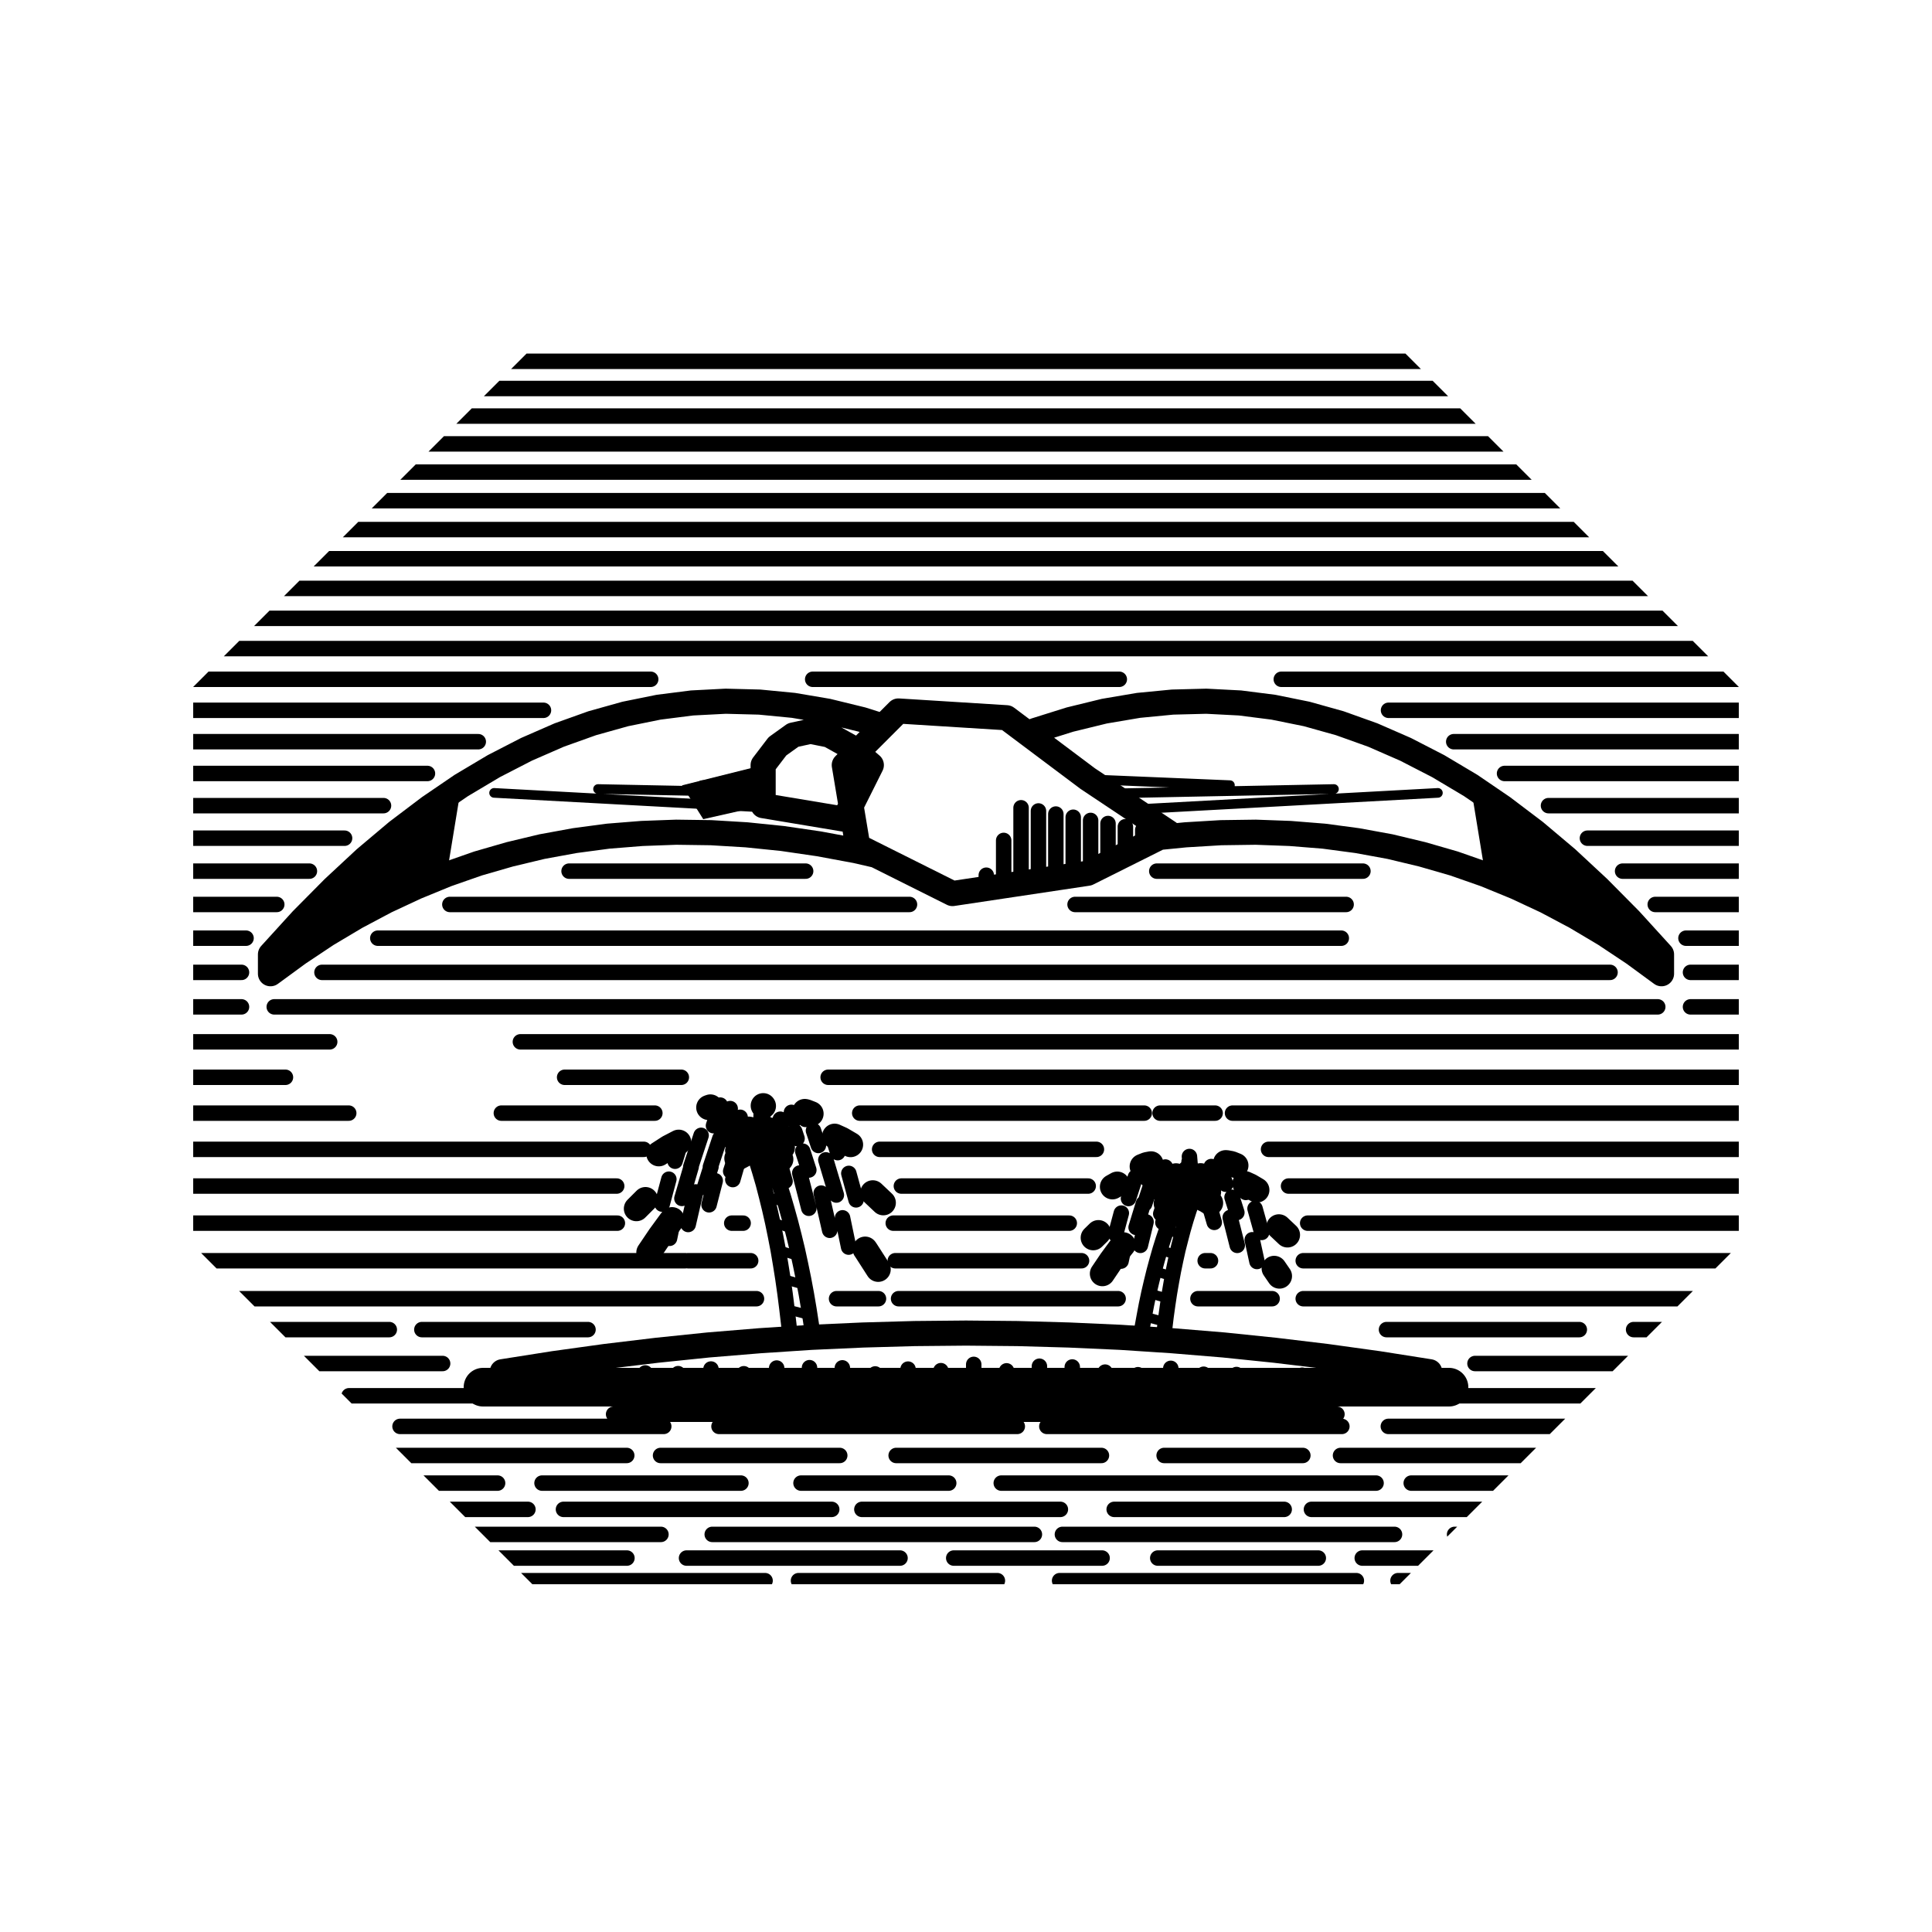
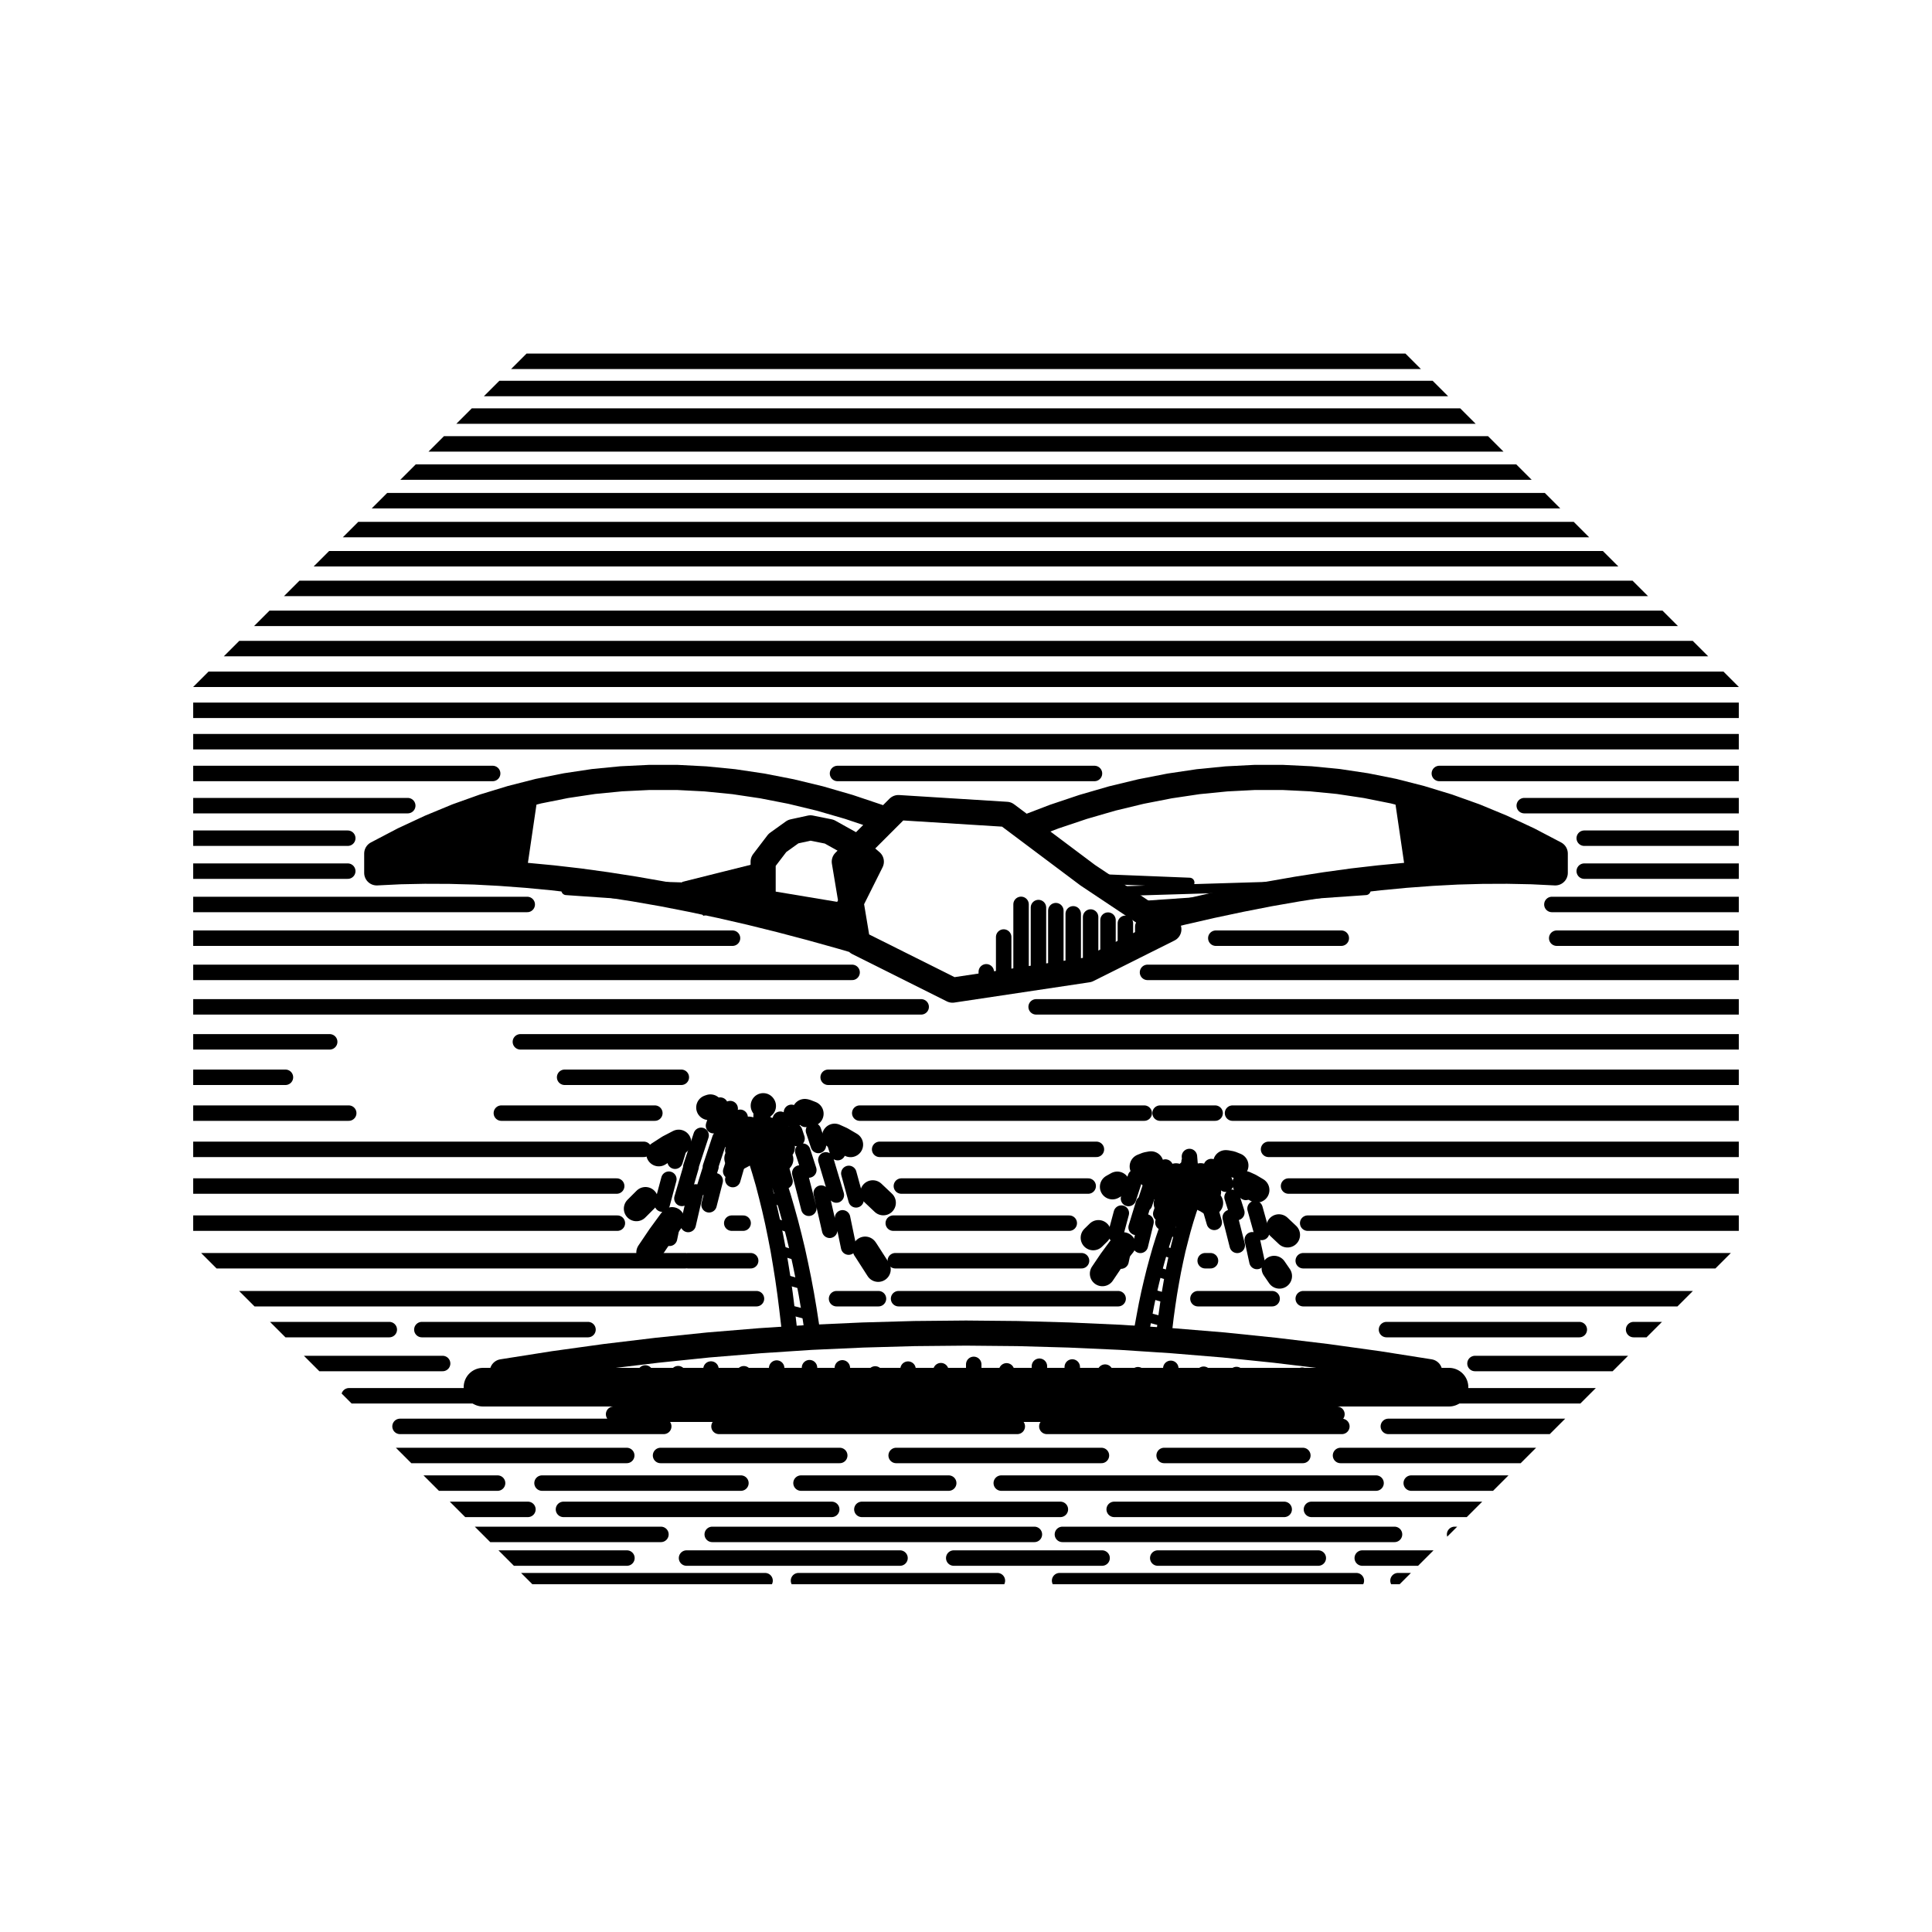
<svg xmlns="http://www.w3.org/2000/svg" viewBox="0 0 200 200">
  <defs>
    <clipPath id="w">
      <path d="M55.11 36L144.89 36L180 71.11L180 128.89L144.89 164L55.11 164L20 128.89L20 71.11Z" />
    </clipPath>
  </defs>
  <g clip-path="url(#w)" fill="none" stroke="#000" stroke-linecap="round" stroke-linejoin="round">
-     <path d="M77.18 118.82L77.88 117.56L79.28 117.56L79.98 118.82L79.28 120.08L77.88 120.08ZM121.62 123.43L122.32 122.17L123.72 122.17L124.42 123.43L123.72 124.69L122.32 124.69ZM152.24 81.31L155.57 83.58L158.9 86.1L162.2 88.88L165.48 91.93L168.75 95.23L172 98.8L172 100.8L169.09 98.67L166.13 96.7L163.12 94.91L160.05 93.28L156.92 91.82L153.75 90.52ZM47.76 81.31L44.43 83.58L41.1 86.1L37.8 88.88L34.52 91.93L31.25 95.23L28 98.8L28 100.8L30.91 98.67L33.87 96.7L36.88 94.91L39.95 93.28L43.08 91.82L46.25 90.52ZM79 79.2L70.6 81.3L72.8 84.8L79 83.4Z" fill="#000" stroke="none" />
-     <path d="M81.47 135.53L83.74 136.13M81.05 132.39L83.18 132.99M80.56 129.4L82.55 130M79.99 126.54L81.84 127.14M79.35 123.83L81.07 124.43M78.64 121.25L80.22 121.85M118.45 136.28L120.71 136.88M118.93 133.87L121.06 134.47M119.48 131.57L121.47 132.17M120.09 129.37L121.94 129.97M120.77 127.28L122.48 127.88M121.5 125.3L123.08 125.9M112.71 80.67L127.32 81.28M114.91 82.14L138.09 81.68M117.38 83.79L148.85 82.08M79 81.02L72.68 81.28M79 82.02L61.91 81.68M80.71 83.68L51.15 82.08" stroke-width="1" />
-     <path d="M20 37.4L180 37.4M20 40.22L180 40.22M20 43.07L180 43.07M20 45.95L180 45.95M20 48.87L180 48.87M20 51.83L180 51.83M20 54.82L180 54.82M20 57.84L180 57.84M20 60.91L180 60.91M20 64.01L180 64.01M20 67.14L180 67.14M20 70.32L67.36 70.32M84.13 70.32L115.87 70.32M132.64 70.32L180 70.32M20 73.53L56.26 73.53M143.74 73.53L180 73.53M20 76.78L49.51 76.78M150.49 76.78L180 76.78M20 80.07L44.25 80.07M155.75 80.07L180 80.07M20 83.4L39.7 83.4M160.3 83.4L180 83.4M20 86.77L35.67 86.77M164.33 86.77L180 86.77M20 90.18L32.03 90.18M58.91 90.18L83.4 90.18M119.75 90.18L141.09 90.18M167.97 90.18L180 90.18M20 93.63L28.65 93.63M46.57 93.63L94.15 93.63M111.29 93.63L139.35 93.63M171.35 93.63L180 93.63M20 97.12L25.47 97.12M39.11 97.12L138.85 97.12M174.53 97.12L180 97.12M20 100.66L25 100.66M33.33 100.66L166.67 100.66M175 100.66L180 100.66M20 104.23L25 104.23M28.39 104.23L171.61 104.23M175 104.23L180 104.23M20 107.85L34.13 107.85M53.87 107.85L180 107.85M20 111.52L29.55 111.52M58.45 111.52L70.53 111.52M85.73 111.52L180 111.52M20 115.23L36.1 115.23M51.9 115.23L67.79 115.23M89 115.23L118.45 115.23M120.09 115.23L125.79 115.23M127.59 115.23L180 115.23M20 118.98L66.65 118.98M91.06 118.98L113.5 118.98M131.32 118.98L180 118.98M20 122.78L63.84 122.78M93.31 122.78L112.65 122.78M133.39 122.78L180 122.78M20 126.62L63.91 126.62M75.75 126.62L76.93 126.62M92.47 126.62L110.69 126.62M135.37 126.62L180 126.62M20 130.51L70.95 130.51M71.22 130.51L77.71 130.51M92.68 130.51L111.96 130.51M124.76 130.51L125.31 130.51M134.91 130.51L180 130.51M20 134.44L78.31 134.44M86.6 134.44L90.94 134.44M93.02 134.44L115.75 134.44M124.01 134.44L131.69 134.44M134.91 134.44L180 134.44M20 137.64L40.3 137.64M43.67 137.64L60.87 137.64M143.53 137.64L163.49 137.64M169.11 137.64L180 137.64M20 141.15L45.82 141.15M152.69 141.15L180 141.15M20 144.49L31.75 144.49M36.13 144.49L49 144.49M151 144.49L167.4 144.49M170.99 144.49L180 144.49M20 147.66L35.4 147.66M41.41 147.66L68.71 147.66M74.43 147.66L105.31 147.66M108.37 147.66L138.91 147.66M143.72 147.66L165.91 147.66M171.53 147.66L180 147.66M20 150.67L24.24 150.67M28.14 150.67L64.88 150.67M68.38 150.67L86.93 150.67M92.77 150.67L114.02 150.67M120.51 150.67L134.87 150.67M138.77 150.67L172.49 150.67M176.25 150.67L180 150.67M20 153.53L51.51 153.53M56.11 153.53L76.7 153.53M82.92 153.53L98.21 153.53M103.65 153.53L142.45 153.53M146.09 153.53L173.95 153.53M20 156.25L33.13 156.25M37.8 156.25L54.65 156.25M58.33 156.25L86.1 156.25M89.22 156.25L109.77 156.25M115.34 156.25L132.94 156.25M135.76 156.25L158.25 156.25M163.98 156.25L180 156.25M20 158.84L39.6 158.84M45.93 158.84L68.42 158.84M73.73 158.84L107.08 158.84M109.98 158.84L144.36 158.84M150.58 158.84L180 158.84M20 161.29L37.24 161.29M39.95 161.29L64.9 161.29M71.07 161.29L93.17 161.29M98.73 161.29L114.09 161.29M119.85 161.29L136.47 161.29M141.02 161.29L176.52 161.29M20 163.63L43.97 163.63M47.49 163.63L79.2 163.63M82.66 163.63L103.25 163.63M109.69 163.63L140.41 163.63M144.72 163.63L178.02 163.63M81.8 138.59L81.66 137.15L81.47 135.53L81.27 133.94L81.05 132.39L80.81 130.88L80.56 129.4L80.28 127.95L79.99 126.54L79.68 125.17L79.35 123.83L79.01 122.52L78.64 121.25L78.26 120.02L77.86 118.82L78.72 118.82M78.79 118.82L79.3 118.82L79.77 120.02L80.22 121.25L80.65 122.52L81.07 123.83L81.46 125.17L81.84 126.54L82.2 127.95L82.55 129.4L82.87 130.88L83.18 132.39L83.47 133.94L83.74 135.53L83.99 137.15L84.17 138.44M76.54 119.76L75.86 122.11M74.04 122.23L73.4 124.72M72.02 123.39L71.24 126.76M69.76 126.01L69.31 128.19M76.31 119.23L76.02 120.09M75.96 120.27L75.64 121.25M73.6 120.79L72.93 122.92M71.55 120.78L70.59 124.06M69.24 122.07L68.55 124.65M66.84 124.14L66.82 124.23M76.31 119.23L75.99 120.27M74.52 117.85L73.54 120.8M72.58 117.53L71.51 120.78M70.52 118.13L69.88 120.21M77.65 117.08L77.23 119.49M76.62 115.66L75.86 119.1M75.59 114.76L74.64 118.09M74.56 114.4L73.86 116.53M73.53 114.57L73.53 114.57M78.68 116.92L78.72 119.17M78.79 115.44L78.88 118.4M78.9 114.62L79.06 116.86M79 114.45L79 114.45M79.62 117.16L80.08 119.48M80.78 115.86L80.9 116.38M81.93 115.15L82.19 115.96M83.09 115.01L83.38 115.88M80.32 117.77L80.59 118.65M82.27 117.13L82.51 117.86M84.21 117.04L84.72 118.58M86.15 117.51L86.72 119.32M83.1 119.17L83.73 121.12M85.49 120.07L86.58 123.71M87.87 121.47L88.62 124.21M90.25 123.37L90.39 123.92M80.57 119.84L81.27 122.28M82.79 121.43L83.73 125.08M85.01 123.51L85.89 127.36M87.22 126.07L87.85 129.1M89.44 129.12L89.64 130.17M118.06 138.58L118.22 137.53L118.45 136.28L118.68 135.06L118.93 133.87L119.2 132.71L119.48 131.57L119.78 130.46L120.09 129.37L120.42 128.31L120.77 127.28L121.13 126.28L121.5 125.3L121.89 124.35L122.3 123.43L123.07 123.43M123.09 123.43L123.74 123.43L123.4 124.35L123.08 125.3L122.77 126.28L122.48 127.28L122.21 128.31L121.94 129.37L121.7 130.46L121.47 131.57L121.26 132.71L121.06 133.87L120.88 135.06L120.71 136.28L120.56 137.53L120.43 138.73M120.98 124.42L120.38 126.55M118.64 126.49L118.05 128.92M116.46 128.61L116.05 130.55M120.53 124.53L120.16 125.65M118.37 124.58L117.61 127.06M116.08 125.58L115.49 127.78M113.69 127.6L113.69 127.6M120.88 123.8L120.67 124.52M119.17 122.57L118.49 124.63M117.54 121.85L116.82 124.07M115.65 122.57L115.65 122.57M121.89 121.87L121.42 124M120.64 120.81L119.87 123.44M119.38 120.46L118.82 122.13M123.06 121.58L123.07 123.67M123.09 120.27L123.13 122.7M123.13 119.72L123.22 120.81M124.14 121.86L124.61 124.02M125.39 120.76L125.49 121.12M126.64 120.35L126.82 120.9M124.77 122.46L125.19 123.82M126.71 122.08L126.88 122.59M128.65 122.44L128.97 123.44M127.54 123.94L128.04 125.52M129.92 125.11L130.61 127.58M132.3 126.91L132.42 127.4M125.07 124.37L125.7 126.54M127.35 126.03L128.08 128.92M129.63 128.34L130.12 130.59M131.91 131.3L131.91 131.3M53.2 143.4L53.2 142.98M56.6 143.4L56.6 142.67M60 143.4L60 142.78M63.4 143.4L63.4 142.36M66.8 143.4L66.8 142.13M70.2 143.4L70.2 142.2M73.6 143.4L73.6 141.72M77 143.4L77 142.21M80.4 143.4L80.4 141.62M83.8 143.4L83.8 141.58M87.2 143.4L87.2 141.6M90.6 143.4L90.6 142.23M94 143.4L94 141.73M97.4 143.4L97.4 141.89M100.8 143.4L100.8 141.24M104.2 143.4L104.2 141.91M107.6 143.4L107.6 141.43M111 143.4L111 141.51M114.4 143.4L114.4 142.04M117.8 143.4L117.8 142.31M121.2 143.4L121.2 141.65M124.6 143.4L124.6 142.26M128 143.4L128 142.29M131.4 143.4L131.4 142.5M134.8 143.4L134.8 142.36M138.2 143.4L138.2 142.2M141.6 143.4L141.6 142.76M145 143.4L145 142.95M63.52 146.4L138.4 146.4M118.3 85.91L118.3 87.35M116.5 85.58L116.5 88.25M114.7 85.25L114.7 89.15M112.9 84.93L112.9 90.05M111.1 84.6L111.1 90.39M109.3 84.27L109.3 90.61M107.5 83.95L107.5 90.84M105.7 83.62L105.7 91.06M103.9 87L103.9 91.29M102.1 90.6L102.1 91.51" stroke-width="1.6" />
-     <path d="M78.58 118.82L77.44 119.29L77.24 119.39M77.12 119.46L76.3 119.9L76.28 119.91M69.57 126.26L69.45 126.41L68.31 127.97L67.17 129.66M78.58 118.82L77.31 118.81M66.82 124.18L65.88 125.12M78.58 118.82L77.54 118.27L77.38 118.21M70.26 118.24L69.24 118.77L68.2 119.44M78.58 118.82L78.06 117.79L77.54 116.9L77.53 116.89M73.54 114.59L73.37 114.65M78.58 118.82L78.62 117.89L78.67 117.07L78.69 116.73M79.01 114.46L79.03 114.49M78.58 118.82L79.12 117.9L79.65 117.11L79.75 116.99M83.31 115.06L83.42 115.08L83.96 115.29M78.58 118.82L79.52 118.19L80.47 117.7L80.54 117.68M86.4 117.62L87.11 117.94L88.05 118.49M78.58 118.82L79.86 118.73L80.6 118.77M80.76 118.78L80.99 118.79M90.35 123.48L91.44 124.51M78.58 118.82L79.81 119.4L80.83 120.01M89.56 129.31L89.67 129.47L90.91 131.4M123.02 123.43L122.13 123.79L121.24 124.27L120.73 124.59M116.27 128.86L115.9 129.32L115.01 130.53L114.12 131.85M123.02 123.43L122.03 123.4L121.5 123.45M113.71 127.6L113.17 128.13M123.02 123.43L122.23 122.87L121.63 122.52M115.66 122.58L115.16 122.86M123.02 123.43L122.54 122.7L122.06 122.07L121.74 121.72M119.15 120.48L118.72 120.56L118.24 120.75M123.02 123.43L123.03 122.64L123.05 121.95L123.06 121.38M123.02 123.43L123.51 122.67L124 122.02L124.29 121.71M126.88 120.36L126.95 120.36L127.44 120.45L127.94 120.65M123.02 123.43L123.73 122.96L124.44 122.6L124.99 122.39M128.87 122.53L129.4 122.77L130.11 123.19M123.02 123.43L124.05 123.35L125.07 123.38L125.11 123.39M132.39 127L133.28 127.84M123.02 123.43L123.96 123.8L124.91 124.27L125.32 124.53M131.9 131.3L132.45 132.1M52 142L57.33 141.16L62.67 140.42L68 139.78L73.33 139.23L78.67 138.79L84 138.44L89.33 138.2L94.67 138.05L100 138L105.33 138.05L110.67 138.2L116 138.44L121.33 138.79L126.67 139.23L132 139.78L137.33 140.42L142.67 141.16L148 142L148 143.6L52 143.6ZM106.37 75.93L107.19 75.61L110.76 74.49L114.32 73.62L117.86 73.02L121.38 72.68L124.88 72.59L128.36 72.77L131.82 73.21L135.27 73.91L138.7 74.87L142.11 76.09L145.5 77.57L148.88 79.31L152.24 81.31L155.57 83.58L158.9 86.1L162.2 88.88L165.48 91.93L168.75 95.23L172 98.8L172 100.8L169.09 98.67L166.13 96.7L163.12 94.91L160.05 93.28L156.92 91.82L153.75 90.52L150.52 89.39L147.23 88.44L143.89 87.64L140.5 87.02L137.05 86.56L133.55 86.28L130 86.15L126.39 86.2L122.73 86.42L120.01 86.69M90.68 88.54L88.59 88.06L84.76 87.35L80.99 86.8L77.28 86.42L73.61 86.2L70 86.15L66.45 86.28L62.95 86.56L59.5 87.02L56.11 87.64L52.77 88.44L49.48 89.39L46.25 90.52L43.08 91.82L39.95 93.28L36.88 94.91L33.87 96.7L30.91 98.67L28 100.8L28 98.8L31.25 95.23L34.52 91.93L37.8 88.88L41.1 86.1L44.43 83.58L47.76 81.31L51.12 79.31L54.5 77.57L57.89 76.09L61.3 74.87L64.73 73.91L68.18 73.21L71.64 72.77L75.12 72.59L78.63 72.68L82.14 73.02L85.68 73.62L89.24 74.49L91.42 75.18M87.4 79.2L93 73.6L104.2 74.3L112.6 80.6L121 86.2L112.6 90.4L98.6 92.5L88.8 87.6ZM90.2 79.2L87.94 77.26L85.84 76.09L83.9 75.7L82.11 76.09L80.48 77.26L79 79.2L79 83.4L87.4 84.8Z" stroke-width="2.6" />
+     <path d="M77.18 118.82L77.88 117.56L79.28 117.56L79.98 118.82L79.28 120.08L77.88 120.08ZM121.62 123.43L122.32 122.17L123.72 122.17L124.42 123.43L123.72 124.69L122.32 124.69ZM144.26 81.9L147.08 82.62L149.9 83.48L152.7 84.48L155.48 85.63L158.25 86.92L161 88.36L161 90.36L158.54 90.24L156.03 90.19L153.47 90.2L150.87 90.27L148.23 90.41L145.54 90.61ZM55.74 81.9L52.92 82.62L50.1 83.48L47.3 84.48L44.52 85.63L41.75 86.92L39 88.36L39 90.36L41.46 90.24L43.97 90.19L46.53 90.2L49.13 90.27L51.77 90.41L54.46 90.61ZM79 89.2L70.6 91.3L72.8 94.8L79 93.4Z" fill="#000" stroke="none" />
+     <path d="M81.47 135.53L83.74 136.13M81.05 132.39L83.18 132.99M80.56 129.4L82.55 130M79.99 126.54L81.84 127.14M79.35 123.83L81.07 124.43M78.64 121.25L80.22 121.85M118.45 136.28L120.71 136.88M118.93 133.87L121.06 134.47M119.48 131.57L121.47 132.17M120.09 129.37L121.94 129.97M120.77 127.28L122.48 127.88M121.5 125.3L123.08 125.9M113.14 90.96L123.15 91.36M115.12 92.28L132.27 91.76M117.43 93.82L141.39 92.16M79 91.27L76.85 91.36M79 92.1L67.73 91.76M88.24 94.21L87.71 94.18M80.78 93.7L58.61 92.16" stroke-width="1" />
+     <path d="M20 37.4L180 37.4M20 40.22L180 40.22M20 43.07L180 43.07M20 45.95L180 45.95M20 48.87L180 48.87M20 51.83L180 51.83M20 54.82L180 54.82M20 57.84L180 57.84M20 60.91L180 60.91M20 64.01L180 64.01M20 67.14L180 67.14M20 70.32L180 70.32M20 73.53L180 73.53M20 76.78L180 76.78M20 80.07L51 80.07M86.7 80.07L113.3 80.07M149 80.07L180 80.07M20 83.4L42.21 83.4M157.79 83.4L180 83.4M20 86.77L36 86.77M164 86.77L180 86.77M20 90.18L36 90.18M164 90.18L180 90.18M20 93.63L54.58 93.63M160.65 93.63L180 93.63M20 97.12L75.83 97.12M125.86 97.12L138.85 97.12M161.15 97.12L180 97.12M20 100.66L88.21 100.66M118.79 100.66L180 100.66M20 104.23L95.36 104.23M107.26 104.23L180 104.23M20 107.85L34.13 107.85M53.87 107.85L180 107.85M20 111.52L29.55 111.52M58.45 111.52L70.53 111.52M85.73 111.52L180 111.52M20 115.23L36.1 115.23M51.9 115.23L67.79 115.23M89 115.23L118.45 115.23M120.09 115.23L125.79 115.23M127.59 115.23L180 115.23M20 118.98L66.65 118.98M91.06 118.98L113.5 118.98M131.32 118.98L180 118.98M20 122.78L63.84 122.78M93.31 122.78L112.65 122.78M133.39 122.78L180 122.78M20 126.62L63.91 126.62M75.75 126.62L76.93 126.62M92.47 126.62L110.69 126.62M135.37 126.62L180 126.62M20 130.51L70.95 130.51M71.22 130.51L77.71 130.51M92.68 130.51L111.96 130.51M124.76 130.51L125.31 130.51M134.91 130.51L180 130.51M20 134.44L78.31 134.44M86.6 134.44L90.94 134.44M93.02 134.44L115.75 134.44M124.01 134.44L131.69 134.44M134.91 134.44L180 134.44M20 137.64L40.3 137.64M43.67 137.64L60.87 137.64M143.53 137.64L163.49 137.64M169.11 137.64L180 137.64M20 141.15L45.82 141.15M152.69 141.15L180 141.15M20 144.49L31.75 144.49M36.13 144.49L49 144.49M151 144.49L167.4 144.49M170.99 144.49L180 144.49M20 147.66L35.4 147.66M41.41 147.66L68.71 147.66M74.43 147.66L105.31 147.66M108.37 147.66L138.91 147.66M143.72 147.66L165.91 147.66M171.53 147.66L180 147.66M20 150.67L24.24 150.67M28.14 150.67L64.88 150.67M68.38 150.67L86.93 150.67M92.77 150.67L114.02 150.67M120.51 150.67L134.87 150.67M138.77 150.67L172.49 150.67M176.25 150.67L180 150.67M20 153.53L51.51 153.53M56.11 153.53L76.7 153.53M82.92 153.53L98.21 153.53M103.65 153.53L142.45 153.53M146.09 153.53L173.95 153.53M20 156.25L33.13 156.25M37.8 156.25L54.65 156.25M58.33 156.25L86.1 156.25M89.22 156.25L109.77 156.25M115.34 156.25L132.94 156.25M135.76 156.25L158.25 156.25M163.98 156.25L180 156.25M20 158.84L39.6 158.84M45.93 158.84L68.42 158.84M73.73 158.84L107.08 158.84M109.98 158.84L144.36 158.84M150.58 158.84L180 158.84M20 161.29L37.24 161.29M39.95 161.29L64.9 161.29M71.07 161.29L93.17 161.29M98.73 161.29L114.09 161.29M119.85 161.29L136.47 161.29M141.02 161.29L176.52 161.29M20 163.63L43.97 163.63M47.49 163.63L79.2 163.63M82.66 163.63L103.25 163.63M109.69 163.63L140.41 163.63M144.72 163.63L178.02 163.63M81.8 138.59L81.66 137.15L81.47 135.53L81.27 133.94L81.05 132.39L80.81 130.88L80.56 129.4L80.28 127.95L79.99 126.54L79.68 125.17L79.35 123.83L79.01 122.52L78.64 121.25L78.26 120.02L77.86 118.82L78.72 118.82M78.79 118.82L79.3 118.82L79.77 120.02L80.22 121.25L80.65 122.52L81.07 123.83L81.46 125.17L81.84 126.54L82.2 127.95L82.55 129.4L82.87 130.88L83.18 132.39L83.47 133.94L83.74 135.53L83.99 137.15L84.17 138.44M76.54 119.76L75.86 122.11M74.04 122.23L73.4 124.72M72.02 123.39L71.24 126.76M69.76 126.01L69.31 128.19M76.31 119.23L76.02 120.09M75.96 120.27L75.64 121.25M73.6 120.79L72.93 122.92M71.55 120.78L70.59 124.06M69.24 122.07L68.55 124.65M66.84 124.14L66.82 124.23M76.31 119.23L75.99 120.27M74.52 117.85L73.54 120.8M72.58 117.53L71.51 120.78M70.52 118.13L69.88 120.21M77.65 117.08L77.23 119.49M76.62 115.66L75.86 119.1M75.59 114.76L74.64 118.09M74.56 114.4L73.86 116.53M73.53 114.57L73.53 114.57M78.68 116.92L78.72 119.17M78.79 115.44L78.88 118.4M78.9 114.62L79.06 116.86M79 114.45L79 114.45M79.62 117.16L80.08 119.48M80.78 115.86L80.9 116.38M81.93 115.15L82.19 115.96M83.09 115.01L83.38 115.88M80.32 117.77L80.59 118.65M82.27 117.13L82.51 117.86M84.21 117.04L84.72 118.58M86.15 117.51L86.72 119.32M83.1 119.17L83.73 121.12M85.49 120.07L86.58 123.71M87.87 121.47L88.62 124.21M90.25 123.37L90.39 123.92M80.57 119.84L81.27 122.28M82.79 121.43L83.73 125.08M85.01 123.51L85.89 127.36M87.22 126.07L87.85 129.1M89.44 129.12L89.64 130.17M118.06 138.58L118.22 137.53L118.45 136.28L118.68 135.06L118.93 133.87L119.2 132.71L119.48 131.57L119.78 130.46L120.09 129.37L120.42 128.31L120.77 127.28L121.13 126.28L121.5 125.3L121.89 124.35L122.3 123.43L123.07 123.43M123.09 123.43L123.74 123.43L123.4 124.35L123.08 125.3L122.77 126.28L122.48 127.28L122.21 128.31L121.94 129.37L121.7 130.46L121.47 131.57L121.26 132.71L121.06 133.87L120.88 135.06L120.71 136.28L120.56 137.53L120.43 138.73M120.98 124.42L120.38 126.55M118.64 126.49L118.05 128.92M116.46 128.61L116.05 130.55M120.53 124.53L120.16 125.65M118.37 124.58L117.61 127.06M116.08 125.58L115.49 127.78M113.69 127.6L113.69 127.6M120.88 123.8L120.67 124.52M119.17 122.57L118.49 124.63M117.54 121.85L116.82 124.07M115.65 122.57L115.65 122.57M121.89 121.87L121.42 124M120.64 120.81L119.87 123.44M119.38 120.46L118.82 122.13M123.06 121.58L123.07 123.67M123.09 120.27L123.13 122.7M123.13 119.72L123.22 120.81M124.14 121.86L124.61 124.02M125.39 120.76L125.49 121.12M126.64 120.35L126.82 120.9M124.77 122.46L125.19 123.82M126.71 122.08L126.88 122.59M128.65 122.44L128.97 123.44M127.54 123.94L128.04 125.52M129.92 125.11L130.61 127.58M132.3 126.91L132.42 127.4M125.07 124.37L125.7 126.54M127.35 126.03L128.08 128.92M129.63 128.34L130.12 130.59M131.91 131.3L131.91 131.3M53.2 143.4L53.2 142.98M56.6 143.4L56.6 142.67M60 143.4L60 142.78M63.4 143.4L63.4 142.36M66.8 143.4L66.8 142.13M70.2 143.4L70.2 142.2M73.6 143.4L73.6 141.72M77 143.4L77 142.21M80.4 143.4L80.4 141.62M83.8 143.4L83.8 141.58M87.2 143.4L87.2 141.6M90.6 143.4L90.6 142.23M94 143.4L94 141.73M97.4 143.4L97.4 141.89M100.8 143.4L100.8 141.24M104.2 143.4L104.2 141.91M107.6 143.4L107.6 141.43M111 143.4L111 141.51M114.4 143.4L114.4 142.04M117.8 143.4L117.8 142.31M121.2 143.4L121.2 141.65M124.6 143.4L124.6 142.26M128 143.4L128 142.29M131.4 143.4L131.4 142.5M134.8 143.4L134.8 142.36M138.2 143.4L138.2 142.2M141.6 143.4L141.6 142.76M145 143.4L145 142.95M63.52 146.4L138.4 146.4M118.3 95.91L118.3 97.35M116.5 95.58L116.5 98.25M114.7 95.25L114.7 99.15M112.9 94.93L112.9 100.05M111.1 94.6L111.1 100.39M109.3 94.27L109.3 100.61M107.5 93.95L107.5 100.84M105.7 93.62L105.7 101.06M103.9 97L103.9 101.29M102.1 100.6L102.1 101.51" stroke-width="1.6" />
+     <path d="M78.58 118.82L77.44 119.29L77.24 119.39M77.12 119.46L76.3 119.9L76.28 119.91M69.57 126.26L69.45 126.41L68.31 127.97L67.17 129.66M78.58 118.82L77.31 118.81M66.82 124.18L65.88 125.12M78.58 118.82L77.54 118.27L77.38 118.21M70.26 118.24L69.24 118.77L68.2 119.44M78.58 118.82L78.06 117.79L77.54 116.9L77.53 116.89M73.54 114.59L73.37 114.65M78.58 118.82L78.62 117.89L78.67 117.07L78.69 116.73M79.01 114.46L79.03 114.49M78.58 118.82L79.12 117.9L79.65 117.11L79.75 116.99M83.31 115.06L83.42 115.08L83.96 115.29M78.58 118.82L79.52 118.19L80.47 117.7L80.54 117.68M86.4 117.62L87.11 117.94L88.05 118.49M78.58 118.82L79.86 118.73L80.6 118.77M80.76 118.78L80.99 118.79M90.35 123.48L91.44 124.51M78.58 118.82L79.81 119.4L80.83 120.01M89.56 129.31L89.67 129.47L90.91 131.4M123.02 123.43L122.13 123.79L121.24 124.27L120.73 124.59M116.27 128.86L115.9 129.32L115.01 130.53L114.12 131.85M123.02 123.43L122.03 123.4L121.5 123.45M113.71 127.6L113.17 128.13M123.02 123.43L122.23 122.87L121.63 122.52M115.66 122.58L115.16 122.86M123.02 123.43L122.54 122.7L122.06 122.07L121.74 121.72M119.15 120.48L118.72 120.56L118.24 120.75M123.02 123.43L123.03 122.64L123.05 121.95L123.06 121.38M123.02 123.43L123.51 122.67L124 122.02L124.29 121.71M126.88 120.36L126.95 120.36L127.44 120.45L127.94 120.65M123.02 123.43L123.73 122.96L124.44 122.6L124.99 122.39M128.87 122.53L129.4 122.77L130.11 123.19M123.02 123.43L124.05 123.35L125.07 123.38L125.11 123.39M132.39 127L133.28 127.84M123.02 123.43L123.96 123.8L124.91 124.27L125.32 124.53M131.9 131.3L132.45 132.1M52 142L57.33 141.16L62.67 140.42L68 139.78L73.33 139.23L78.67 138.79L84 138.44L89.33 138.2L94.67 138.05L100 138L105.33 138.05L110.67 138.2L116 138.44L121.33 138.79L126.67 139.23L132 139.78L137.33 140.42L142.67 141.16L148 142L148 143.6L52 143.6ZM106.08 85.71L106.09 85.7L109.12 84.54L112.13 83.53L115.13 82.66L118.11 81.94L121.08 81.36L124.03 80.92L126.96 80.63L129.88 80.48L132.79 80.48L135.68 80.62L138.55 80.9L141.41 81.33L144.26 81.9L147.08 82.62L149.9 83.48L152.7 84.48L155.48 85.63L158.25 86.92L161 88.36L161 90.36L158.54 90.24L156.03 90.19L153.47 90.2L150.87 90.27L148.23 90.41L145.54 90.61L142.8 90.87L140.02 91.19L137.19 91.58L134.31 92.03L131.39 92.54L128.43 93.12L125.41 93.76L122.36 94.46L119.46 95.18M88.77 97.44L87.09 96.95L83.9 96.06L80.75 95.23L77.64 94.46L74.59 93.76L71.57 93.12L68.61 92.54L65.69 92.03L62.81 91.58L59.98 91.19L57.2 90.87L54.46 90.61L51.77 90.41L49.13 90.27L46.53 90.2L43.97 90.19L41.46 90.24L39 90.36L39 88.36L41.75 86.92L44.52 85.63L47.3 84.48L50.1 83.48L52.92 82.62L55.74 81.9L58.59 81.33L61.45 80.9L64.32 80.62L67.21 80.48L70.12 80.48L73.04 80.63L75.97 80.92L78.92 81.36L81.89 81.94L84.87 82.66L87.87 83.53L90.88 84.54L91.73 84.87M87.4 89.2L93 83.6L104.2 84.3L112.6 90.6L121 96.2L112.6 100.4L98.6 102.5L88.8 97.6ZM90.2 89.2L87.94 87.26L85.84 86.09L83.9 85.7L82.11 86.09L80.48 87.26L79 89.2L79 93.4L87.4 94.8Z" stroke-width="2.6" />
    <path d="M50 143.6L150 143.6" stroke-width="4" />
  </g>
</svg>
